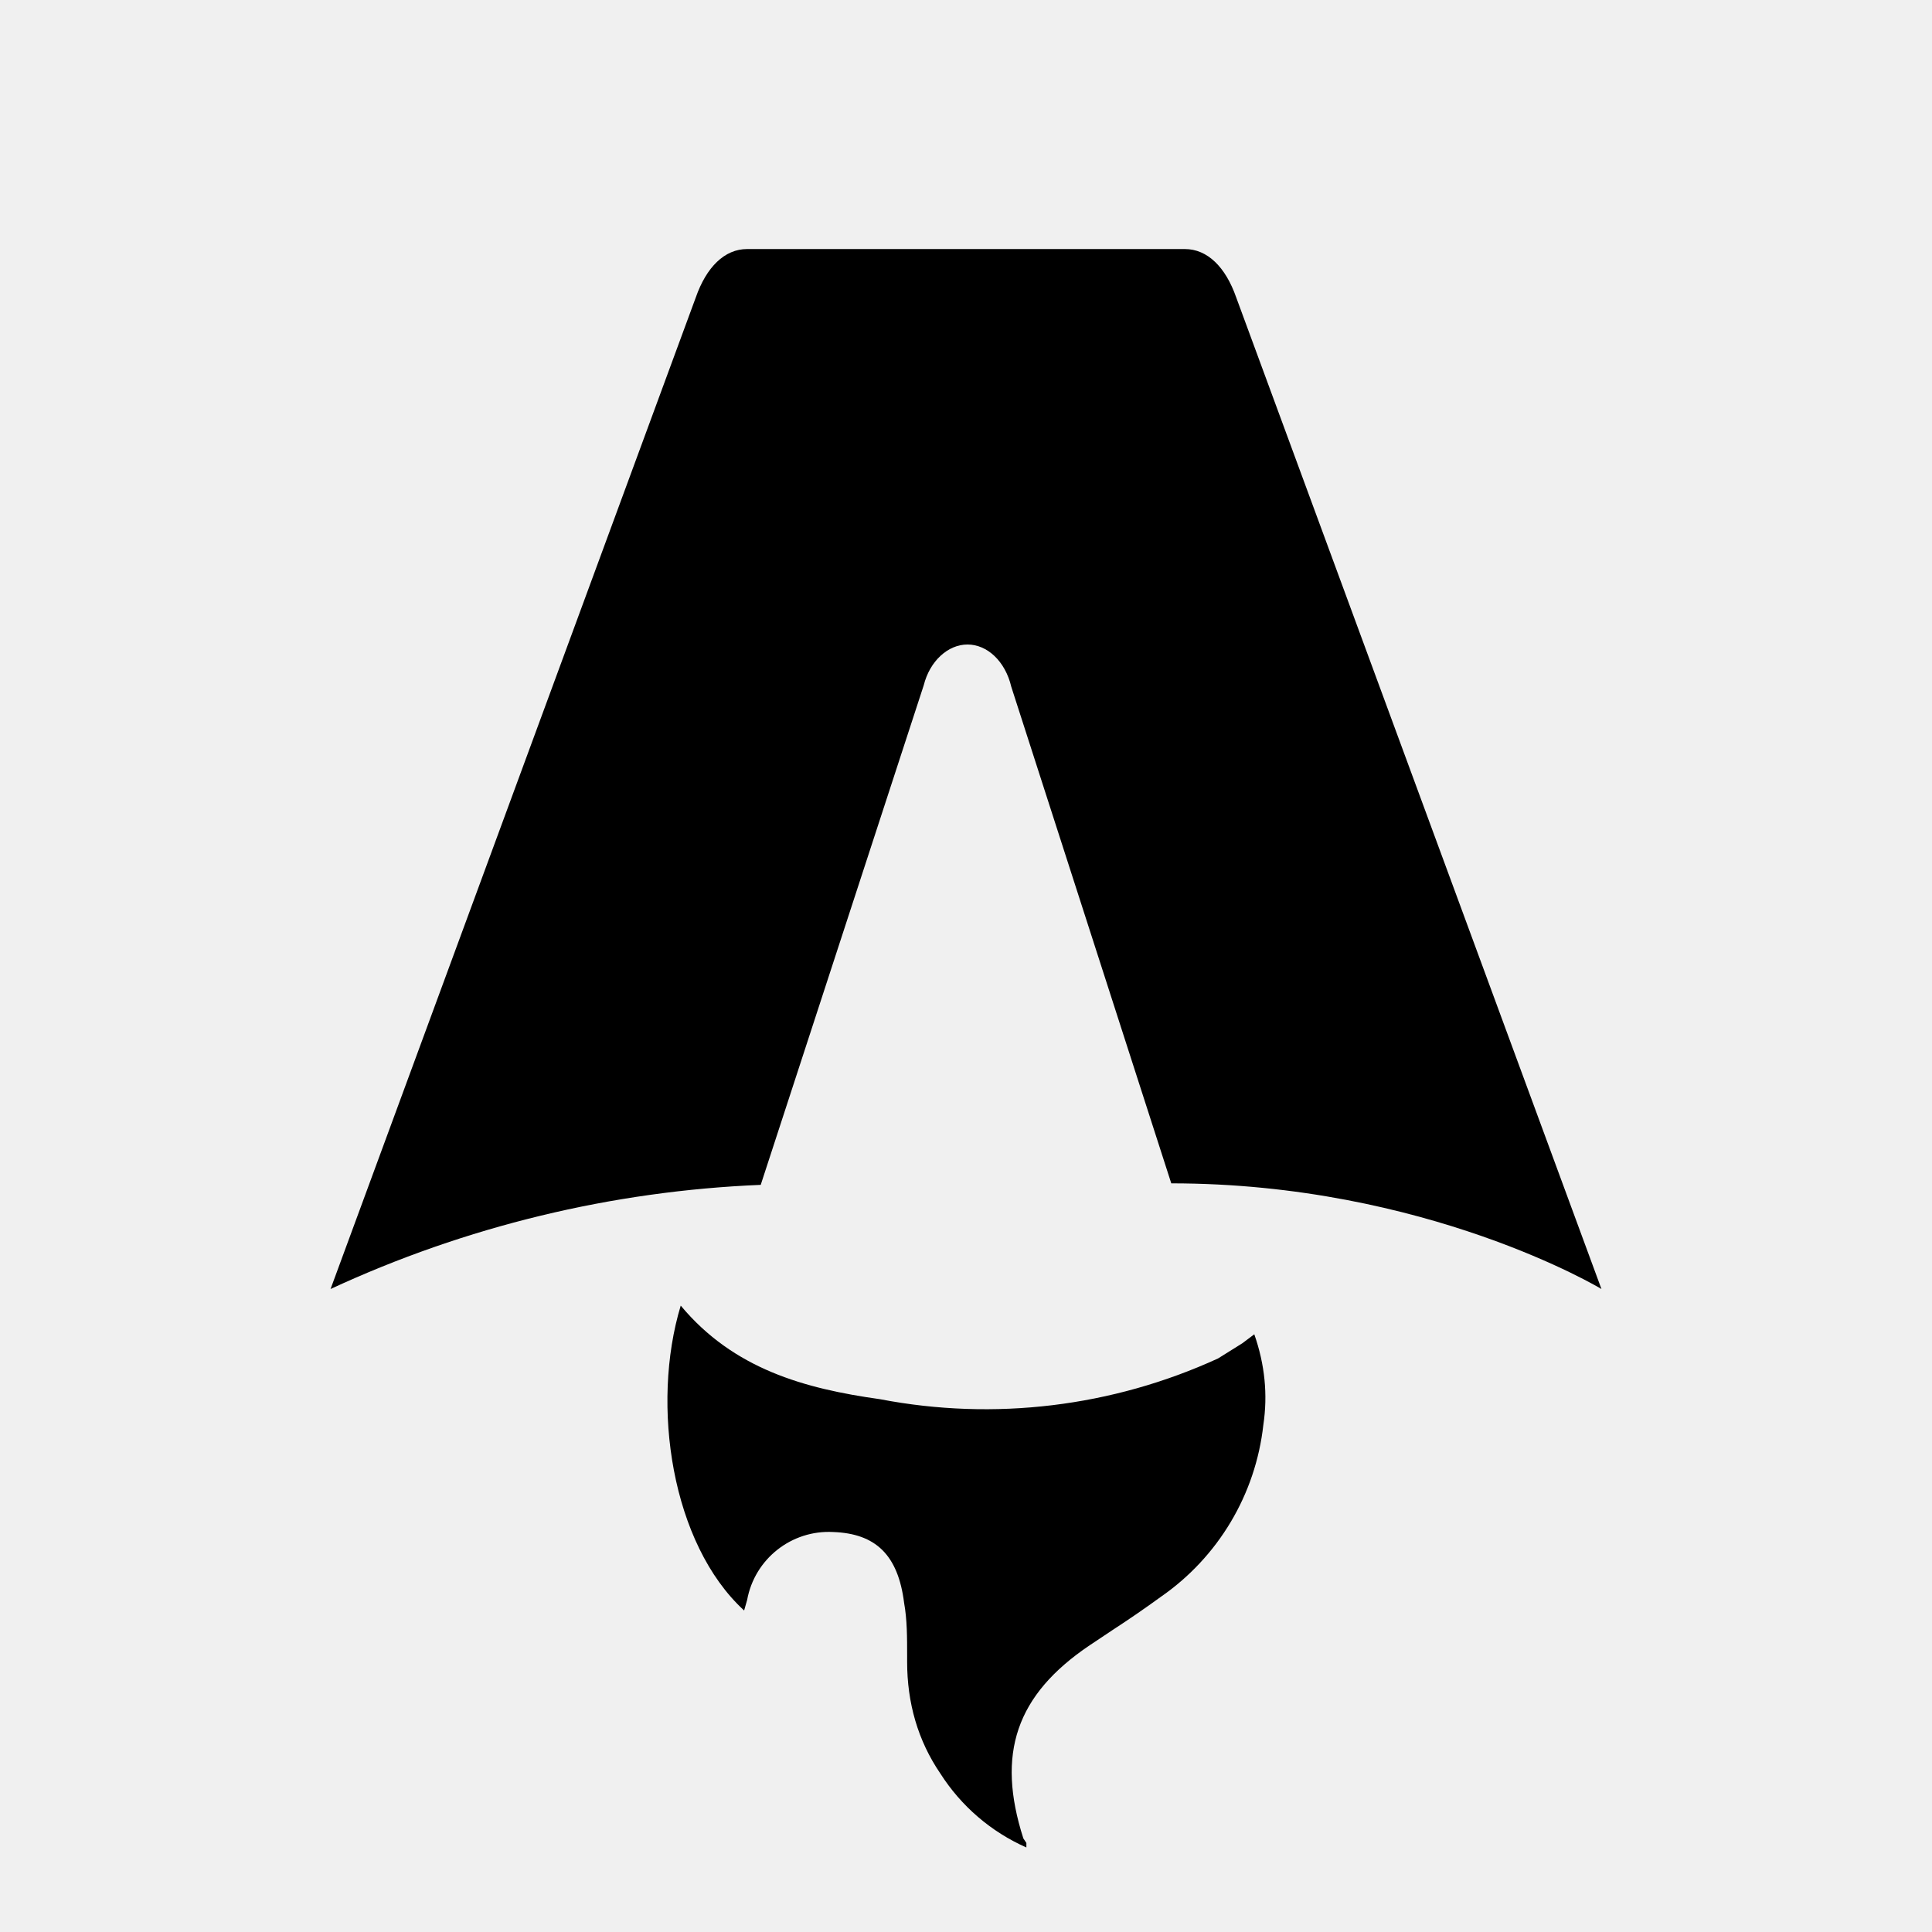
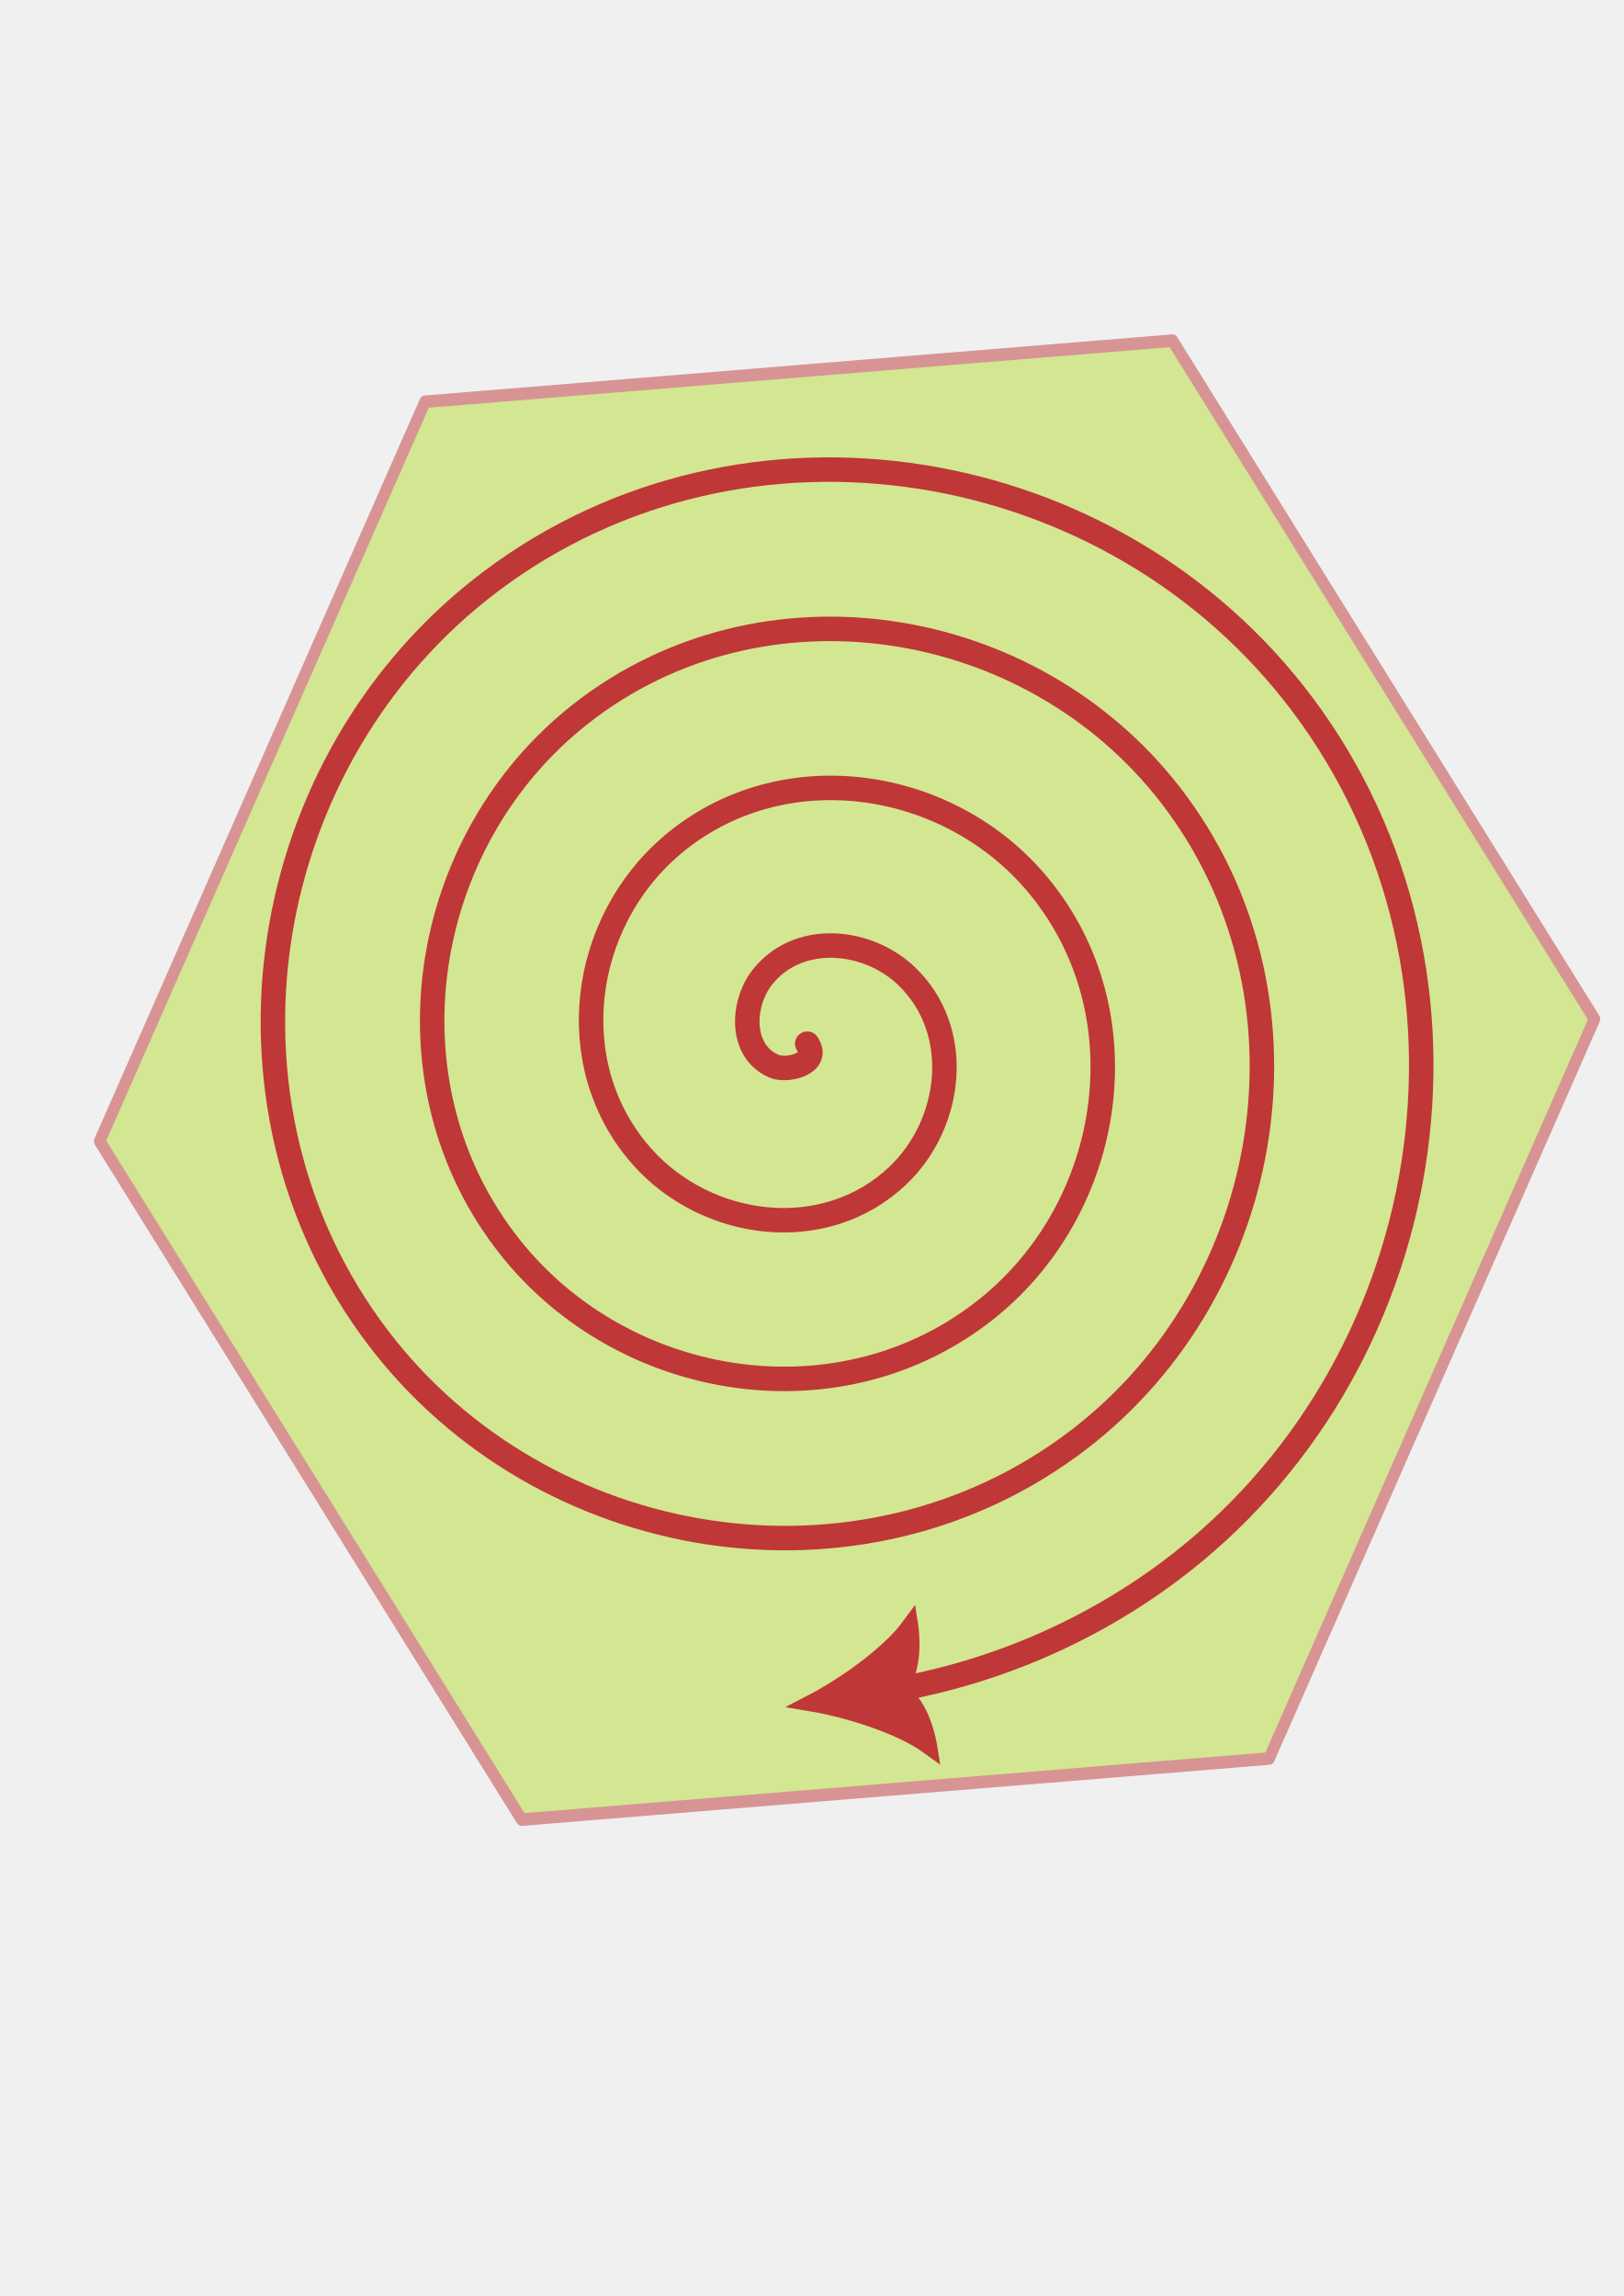
- <svg xmlns="http://www.w3.org/2000/svg" fill="none" viewBox="0 0 128 128">
-   <path d="M50.4 78.5a75.1 75.1 0 0 0-28.5 6.9l24.2-65.7c.7-2 1.9-3.2 3.4-3.2h29c1.5 0 2.7 1.2 3.4 3.2l24.2 65.7s-11.6-7-28.5-7L67 45.5c-.4-1.7-1.6-2.8-2.9-2.8-1.3 0-2.5 1.1-2.9 2.7L50.4 78.5Zm-1.1 28.2Zm-4.2-20.2c-2 6.6-.6 15.8 4.2 20.2a17.5 17.5 0 0 1 .2-.7 5.5 5.5 0 0 1 5.7-4.5c2.8.1 4.3 1.5 4.7 4.7.2 1.1.2 2.3.2 3.5v.4c0 2.7.7 5.2 2.2 7.4a13 13 0 0 0 5.7 4.9v-.3l-.2-.3c-1.8-5.6-.5-9.5 4.4-12.8l1.5-1a73 73 0 0 0 3.2-2.2 16 16 0 0 0 6.8-11.4c.3-2 .1-4-.6-6l-.8.6-1.6 1a37 37 0 0 1-22.4 2.7c-5-.7-9.7-2-13.2-6.2Z" />
-   <style>
-         path { fill: #000; }
-         @media (prefers-color-scheme: dark) {
-             path { fill: #FFF; }
-         }
-     </style>
+ <svg xmlns="http://www.w3.org/2000/svg" width="210mm" height="297mm" viewBox="0 0 210 297" version="1.1" id="svg1">
+   <defs id="defs1">
+     <marker style="overflow:visible" id="ArrowTriangleStylized" refX="0" refY="0" orient="auto-start-reverse" markerWidth="1" markerHeight="1" viewBox="0 0 1 1" preserveAspectRatio="xMidYMid">
+       <path transform="scale(0.5)" style="fill:context-stroke;fill-rule:evenodd;stroke:context-stroke;stroke-width:1pt" d="m 6,0 c -3,1 -7,3 -9,5 0,0 0,-4 2,-5 -2,-1 -2,-5 -2,-5 2,2 6,4 9,5 z" id="path4" />
+     </marker>
+   </defs>
+   <g id="layer1">
+     <path style="opacity:0.5;fill:#a6d503;fill-opacity:0.8;fill-rule:evenodd;stroke:#bf3737;stroke-width:0.734;stroke-linecap:round;stroke-linejoin:round;stroke-dasharray:none;stroke-opacity:1" id="path2" d="M 77.385,45.499 56.484,88.866 8.477,92.449 -18.63,52.665 2.271,9.298 50.279,5.715 Z" transform="matrix(2.013608,0,0,2.205775,50.40084,31.45863)" />
+     <path style="fill:none;fill-rule:evenodd;stroke:#bf3737;stroke-width:3.165;stroke-linecap:round;stroke-dasharray:none;stroke-opacity:1;marker-end:url(#ArrowTriangleStylized)" id="path1" d="m 78.101,70.578 c 1.76,2.569 -2.594,3.64 -4.269,2.926 -4.54,-1.936 -4.169,-8.145 -1.582,-11.464 4.626,-5.938 13.596,-5.06 18.66,-0.239 7.431,7.076 5.994,19.126 -1.105,25.855 C 80.344,96.623 65.119,94.601 56.755,85.207 46.23,73.385 48.847,54.947 60.546,44.962 74.716,32.868 96.387,36.086 107.986,50.097 121.656,66.608 117.834,91.524 101.508,104.732 82.659,119.981 54.491,115.553 39.678,96.91 22.846,75.727 27.881,44.301 48.843,27.885 72.36,9.468 107.046,15.111 125.064,38.394 145.067,64.242 138.815,102.191 113.211,121.809 85.033,143.4 43.818,136.539 22.6,108.613 -0.579,78.105 6.892,33.623 37.14,10.808 69.977,-13.961 117.727,-5.88 142.141,26.691 168.5,61.856 159.808,112.876 124.914,138.887 c -10.837,8.078 -23.623,13.423 -36.972,15.521" transform="translate(26.30155,64.42763)" />
+   </g>
</svg>
